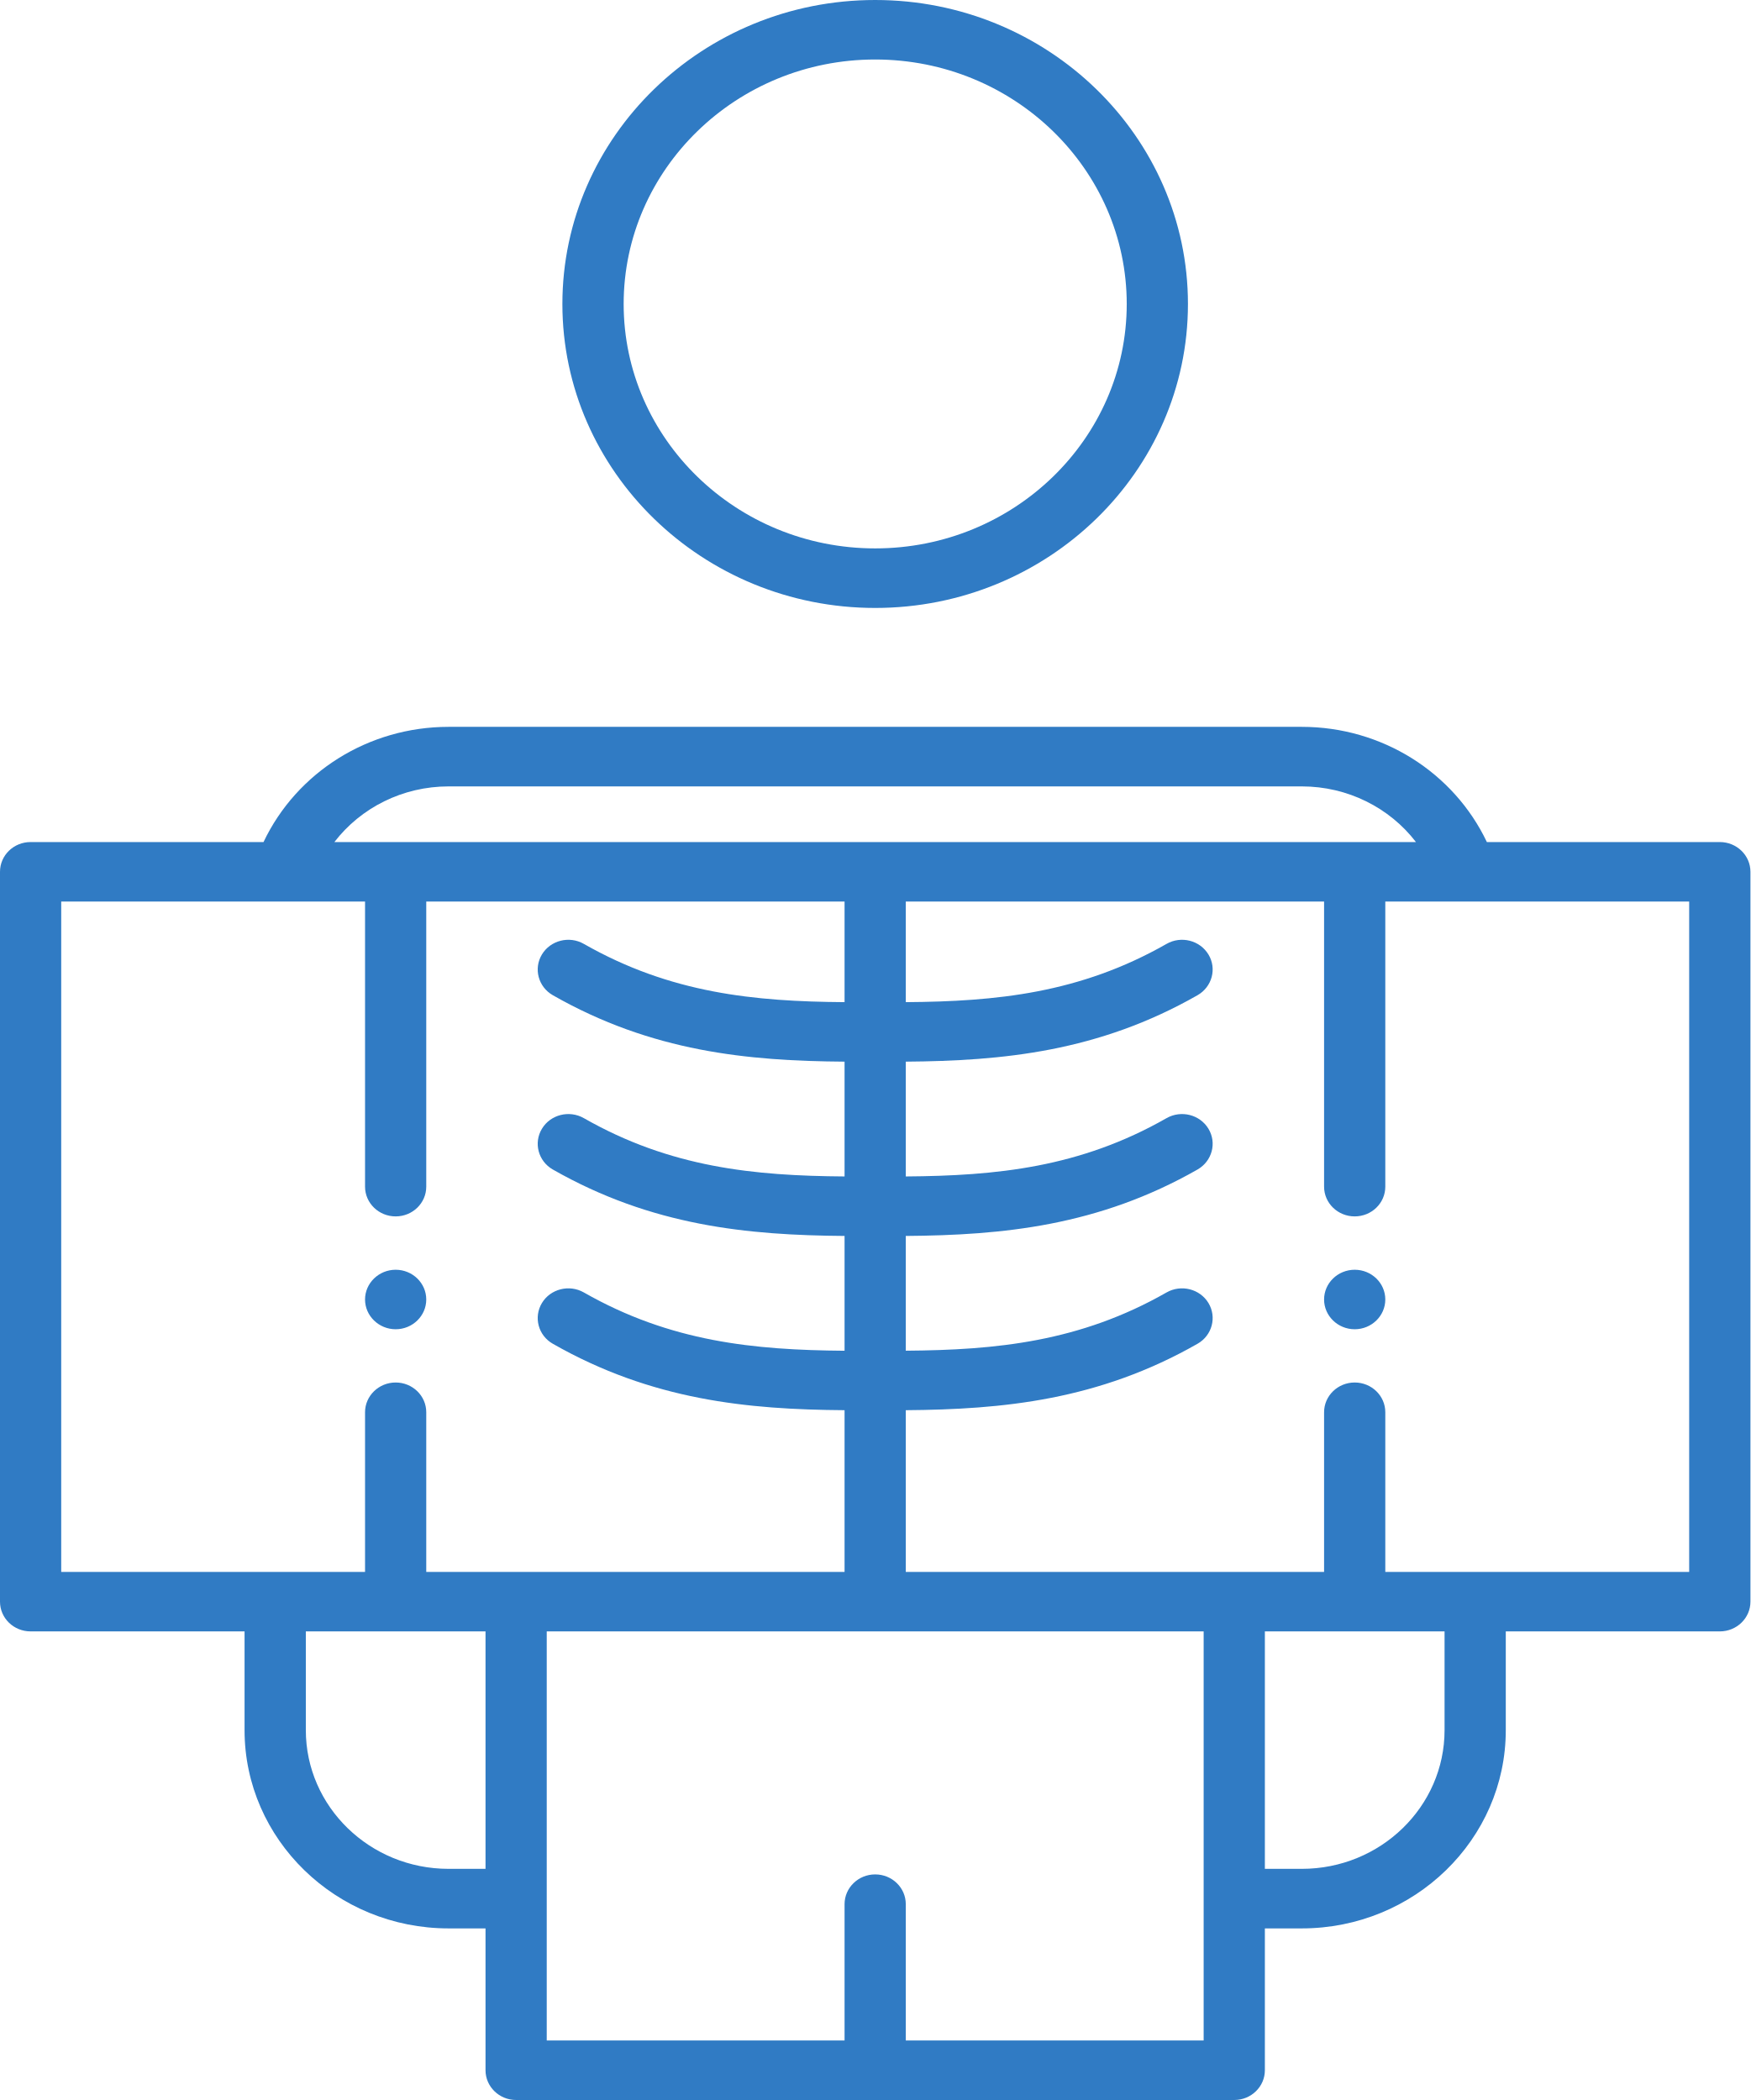
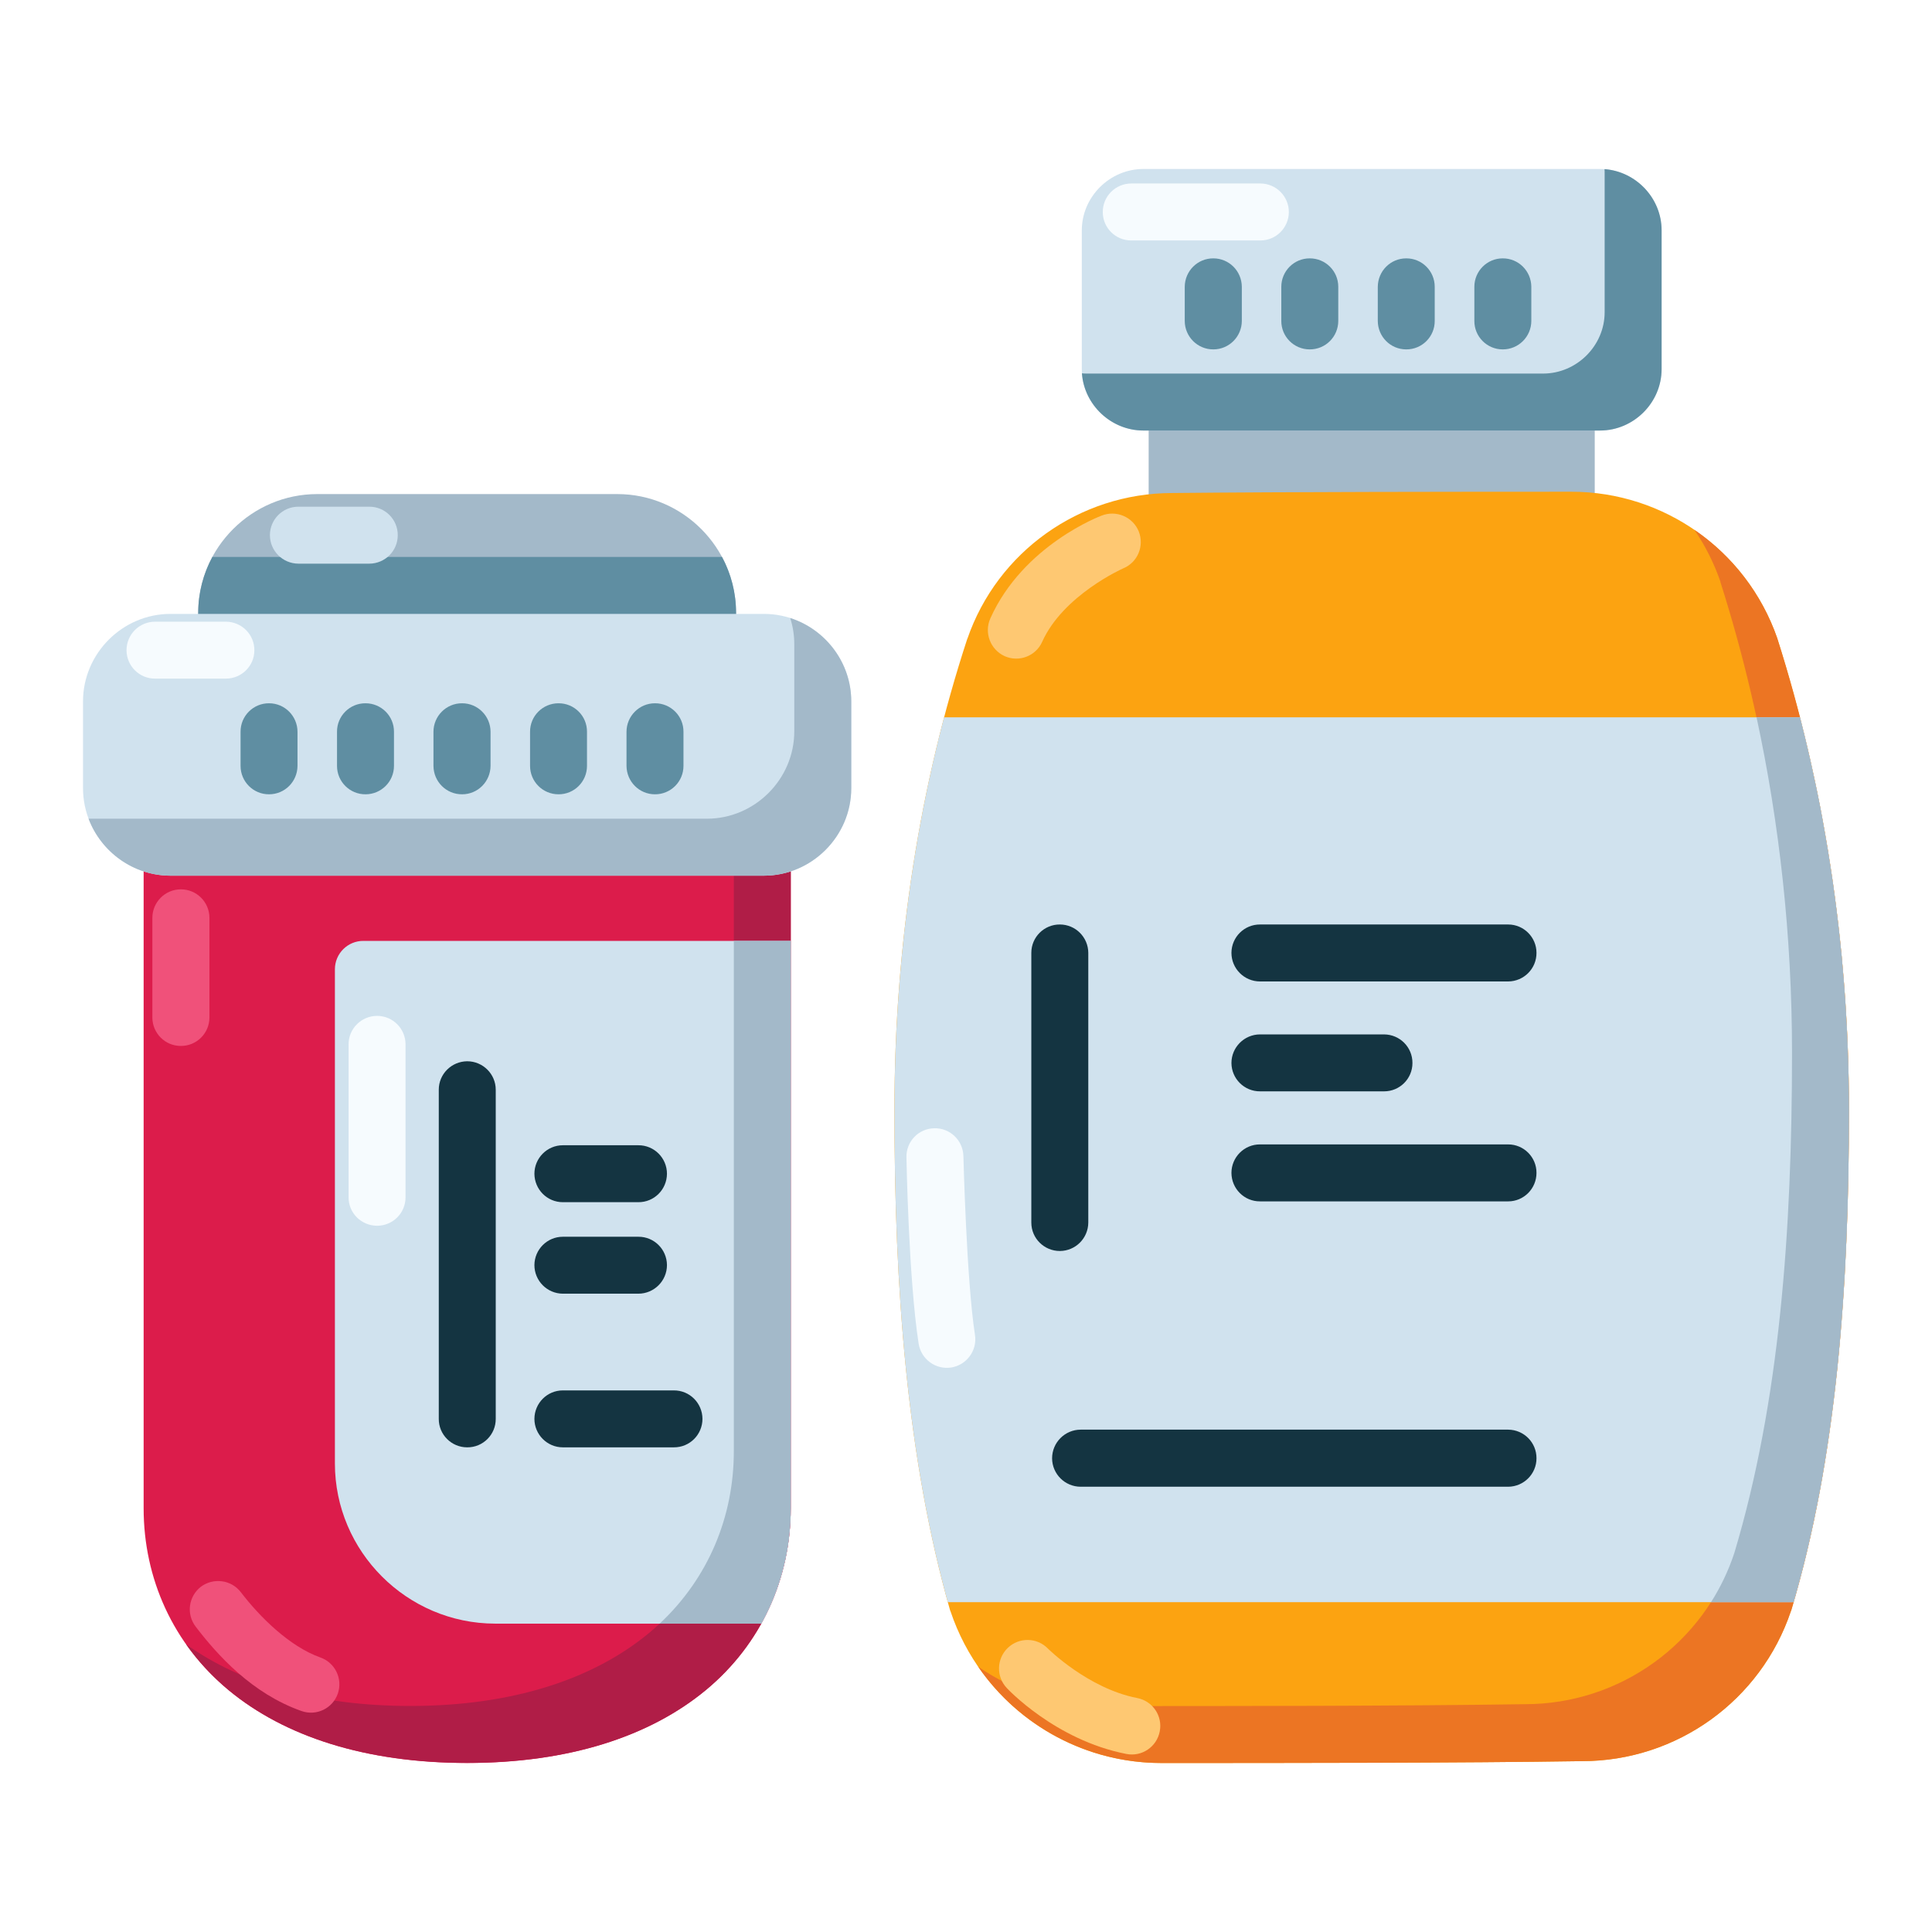
- <svg xmlns="http://www.w3.org/2000/svg" width="35" height="42" viewBox="0 0 35 42" fill="none">
-   <path fill-rule="evenodd" clip-rule="evenodd" d="M27.699 25.99C27.699 26.317 27.425 26.585 27.087 26.585C26.75 26.585 26.475 26.317 26.475 25.99C26.475 25.662 26.75 25.395 27.087 25.395C27.425 25.395 27.699 25.662 27.699 25.99ZM7.299 25.99C7.299 25.662 7.575 25.395 7.911 25.395C8.249 25.395 8.523 25.662 8.523 25.99C8.523 26.317 8.249 26.585 7.911 26.585C7.575 26.585 7.299 26.317 7.299 25.99ZM33.775 31.438V18.031H27.699V23.733C27.699 24.062 27.426 24.328 27.087 24.328C26.749 24.328 26.475 24.062 26.475 23.733V18.031H18.111V20.043C19.921 20.03 21.593 19.866 23.325 18.878C23.617 18.711 23.991 18.806 24.163 19.09C24.334 19.372 24.236 19.737 23.945 19.904C21.964 21.035 20.049 21.218 18.111 21.233V23.529C19.921 23.516 21.593 23.352 23.325 22.363C23.617 22.197 23.991 22.291 24.163 22.575C24.334 22.858 24.236 23.223 23.945 23.39C21.964 24.52 20.049 24.704 18.111 24.719V27.014C19.919 27.001 21.593 26.838 23.325 25.849C23.617 25.683 23.991 25.777 24.163 26.06C24.334 26.344 24.236 26.709 23.945 26.875C21.964 28.006 20.049 28.189 18.111 28.204V31.438H26.475V28.245C26.475 27.917 26.749 27.65 27.087 27.65C27.426 27.65 27.699 27.917 27.699 28.245V31.438H33.775V31.438ZM28.884 34.603C28.884 36.133 27.604 37.377 26.03 37.377H25.291V32.628H28.884V34.603ZM18.111 40.809V38.083C18.111 37.755 17.838 37.488 17.499 37.488C17.162 37.488 16.887 37.755 16.887 38.083V40.809H10.932V32.628H24.067V40.809H18.111ZM8.969 37.377C7.395 37.377 6.115 36.133 6.115 34.603V32.628H9.708V37.377L8.969 37.377ZM1.224 18.031V31.438H7.299V28.245C7.299 27.917 7.574 27.65 7.911 27.65C8.25 27.65 8.523 27.917 8.523 28.245V31.438H16.887V28.204C14.951 28.19 13.035 28.006 11.053 26.875C10.762 26.709 10.665 26.344 10.836 26.06C11.007 25.777 11.383 25.683 11.674 25.849C13.407 26.838 15.078 27.001 16.887 27.015V24.719C14.949 24.704 13.035 24.52 11.053 23.39C10.762 23.223 10.665 22.858 10.836 22.575C11.007 22.291 11.383 22.197 11.674 22.363C13.406 23.352 15.078 23.516 16.887 23.529V21.233C14.949 21.219 13.035 21.035 11.053 19.904C10.762 19.737 10.665 19.372 10.836 19.089C11.007 18.806 11.383 18.711 11.674 18.878C13.406 19.866 15.079 20.03 16.887 20.043V18.031H8.523V23.733C8.523 24.062 8.25 24.328 7.911 24.328C7.574 24.328 7.299 24.062 7.299 23.733V18.031H1.224V18.031ZM8.969 15.728H26.03C26.946 15.728 27.784 16.153 28.312 16.841H6.686C7.215 16.153 8.053 15.728 8.969 15.728ZM34.388 16.841H29.73C29.067 15.447 27.632 14.537 26.03 14.537H8.969C7.366 14.537 5.931 15.447 5.269 16.841H0.612C0.273 16.841 0 17.107 0 17.436V32.033C0 32.362 0.273 32.628 0.612 32.628H4.89V34.603C4.89 36.789 6.72 38.568 8.969 38.568H9.708V41.405C9.708 41.733 9.982 42 10.32 42H24.679C25.017 42 25.291 41.733 25.291 41.405V38.568H26.03C28.278 38.568 30.108 36.789 30.108 34.603V32.628H34.388C34.725 32.628 35 32.362 35 32.033V17.436C35 17.107 34.725 16.841 34.388 16.841ZM17.499 1.19C20.273 1.19 22.529 3.384 22.529 6.08C22.529 8.775 20.273 10.968 17.499 10.968C14.726 10.968 12.47 8.775 12.47 6.08C12.47 3.384 14.726 1.19 17.499 1.19ZM17.499 12.159C20.948 12.159 23.753 9.431 23.753 6.08C23.753 2.727 20.948 0 17.499 0C14.051 0 11.245 2.727 11.245 6.08C11.245 9.431 14.051 12.159 17.499 12.159Z" fill="#307BC4" />
+ <svg xmlns="http://www.w3.org/2000/svg" viewBox="0 0 128 128">
+   <g id="a" data-name="25 - Scalpel and Scissors" />
+   <g id="b" data-name="24 - Heart Beat" />
+   <g id="c" data-name="23 - Eye Dropper" />
+   <g id="d" data-name="22 - Pills Bottle">
+     <g>
+       <path d="M11.39,54.242c-1.038,0-1.874,.844-1.874,1.882v43.798c0,4.648,1.938,9,5.64,12.062,3.696,3.056,9.048,4.82,15.798,4.82s12.092-1.764,15.796-4.82c3.696-3.062,5.64-7.414,5.64-12.062V56.124c-.008-1.038-.844-1.882-1.882-1.882H11.39Z" fill="#dc1c4b" fill-rule="evenodd" />
+       <path d="M48.618,54.242v41.906c0,4.648-1.946,9-5.642,12.062-3.702,3.056-9.046,4.814-15.796,4.814-6.196,0-11.212-1.478-14.852-4.086,.782,1.108,1.726,2.132,2.828,3.046,3.696,3.056,9.048,4.812,15.798,4.812s12.092-1.756,15.796-4.812c3.696-3.054,5.64-7.414,5.64-12.062V56.124c-.008-1.038-.844-1.874-1.882-1.882h-1.89Z" fill="#b01d47" fill-rule="evenodd" />
+       <path d="M21.016,32.734c-4.328,0-7.884,3.54-7.884,7.868v1.952c0,1.04,.836,1.892,1.884,1.892h31.874c1.04,0,1.884-.852,1.876-1.892v-1.952c0-4.328-3.54-7.868-7.868-7.868H21.016Z" fill="#a3b9c9" fill-rule="evenodd" />
+       <path d="M14.07,36.898c-.594,1.11-.938,2.368-.938,3.704v1.952c0,1.04,.836,1.892,1.884,1.9h31.866c1.048-.008,1.892-.86,1.884-1.9v-1.952c0-1.336-.336-2.594-.93-3.704H14.07Z" fill="#5f8ea2" fill-rule="evenodd" />
+       <path d="M11.296,40.672c-3.178,0-5.796,2.618-5.796,5.796v5.75c0,3.18,2.618,5.798,5.796,5.798H50.61c3.18,0,5.788-2.618,5.788-5.798v-5.75c0-3.178-2.608-5.796-5.788-5.796H11.296Z" fill="#d0e2ee" fill-rule="evenodd" />
+       <path d="M37,46.594c-1.046,0-1.89,.852-1.882,1.89v2.258c0,1.04,.842,1.882,1.882,1.882,1.04,.008,1.89-.834,1.89-1.882v-2.258c.008-1.046-.844-1.898-1.89-1.89Z" fill="#5f8ea2" fill-rule="evenodd" />
+       <path d="M43.39,46.594c-1.038,0-1.882,.852-1.882,1.89v2.258c.008,1.04,.844,1.882,1.882,1.882,1.04,.008,1.892-.834,1.892-1.882v-2.258c.008-1.046-.844-1.898-1.892-1.89Z" fill="#5f8ea2" fill-rule="evenodd" />
+       <path d="M24.218,46.594c-1.046-.008-1.898,.844-1.89,1.89v2.258c0,1.048,.852,1.89,1.89,1.882,1.04,0,1.884-.842,1.884-1.882v-2.258c.008-1.038-.836-1.89-1.884-1.89Z" fill="#5f8ea2" fill-rule="evenodd" />
+       <path d="M30.618,46.594c-1.048-.008-1.9,.844-1.9,1.89v2.258c.008,1.048,.852,1.89,1.9,1.882,1.038,0,1.874-.842,1.882-1.882v-2.258c0-1.038-.844-1.89-1.882-1.89Z" fill="#5f8ea2" fill-rule="evenodd" />
+       <path d="M17.828,46.594c-1.046-.008-1.898,.844-1.89,1.89v2.258c0,1.048,.852,1.89,1.89,1.882,1.04,0,1.876-.842,1.882-1.882v-2.258c0-1.038-.842-1.89-1.882-1.89Z" fill="#5f8ea2" fill-rule="evenodd" />
+       <path d="M24.086,62.336c-1.046-.008-1.898,.836-1.898,1.882v32.736c0,5.836,4.772,10.608,10.616,10.616h17.634c1.288-2.32,1.952-4.93,1.952-7.648V62.336H24.086Z" fill="#d0e2ee" fill-rule="evenodd" />
+       <path d="M37.29,75.876c-1.04,0-1.884,.85-1.884,1.89,.008,1.038,.844,1.882,1.884,1.882h5c1.046,.008,1.89-.836,1.898-1.882,0-1.048-.852-1.898-1.898-1.89h-5Z" fill="#143441" fill-rule="evenodd" />
+       <path d="M37.29,81.938c-1.04,0-1.876,.844-1.884,1.874,0,1.048,.844,1.892,1.884,1.898h5c1.046,0,1.898-.85,1.898-1.898-.008-1.038-.852-1.882-1.898-1.874h-5Z" fill="#143441" fill-rule="evenodd" />
+       <path d="M37.29,92.118c-1.04,0-1.876,.842-1.884,1.882,0,1.04,.844,1.89,1.884,1.89h7.35c1.056,.008,1.9-.844,1.9-1.89-.008-1.046-.852-1.89-1.9-1.882h-7.35Z" fill="#143441" fill-rule="evenodd" />
+       <path d="M30.954,70.312c-1.04,.008-1.884,.844-1.884,1.884v21.804c-.008,1.04,.836,1.89,1.884,1.89,1.046,.008,1.898-.844,1.89-1.89v-21.804c0-1.04-.852-1.884-1.89-1.884Z" fill="#143441" fill-rule="evenodd" />
+       <path d="M52.352,40.946c.18,.554,.272,1.14,.272,1.75v5.75c0,3.178-2.616,5.796-5.796,5.796H5.868c.828,2.196,2.96,3.774,5.428,3.774H50.602c3.18,0,5.796-2.618,5.796-5.798v-5.75c0-2.57-1.702-4.772-4.046-5.522Z" fill="#a3b9c9" fill-rule="evenodd" />
+       <path d="M48.618,62.336v33.812c0,4.336-1.688,8.406-4.914,11.422h6.734c.156-.288,.312-.586,.452-.882,.282-.594,.524-1.212,.728-1.844,.1-.312,.194-.634,.272-.954,.086-.304,.156-.616,.212-.93,.008-.014,.008-.022,.008-.038,.008-.008,.008-.016,.008-.032,.054-.312,.108-.632,.148-.952,.03-.306,.062-.61,.086-.914,0-.056,.008-.102,.008-.156,.016-.314,.03-.626,.03-.946V62.336h-3.772Z" fill="#a3b9c9" fill-rule="evenodd" />
+       <path d="M11.976,58.922c-1.038,0-1.882,.852-1.882,1.89v6.61c.008,1.032,.844,1.874,1.882,1.874,1.048,.008,1.892-.836,1.9-1.874v-6.61c0-1.046-.852-1.898-1.9-1.89Z" fill="#f0517a" />
+       <path d="M10.282,41.188c-1.056,0-1.9,.844-1.9,1.898,.008,1.038,.852,1.882,1.9,1.874h4.686c1.04,0,1.884-.842,1.884-1.874,.008-1.046-.836-1.89-1.884-1.898h-4.686Z" fill="#f6fbfe" />
+       <path d="M19.766,33.57c-1.048,0-1.884,.852-1.884,1.89,.008,1.04,.844,1.876,1.884,1.884h4.71c1.032-.008,1.876-.844,1.876-1.884,.008-1.038-.836-1.89-1.876-1.89h-4.71Z" fill="#d0e2ee" />
+       <path d="M24.992,67.304c-1.054,0-1.906,.852-1.898,1.9v10.108c-.008,1.056,.844,1.898,1.898,1.898,1.04-.006,1.884-.85,1.876-1.898v-10.108c.008-1.048-.836-1.892-1.876-1.9Z" fill="#f6fbfe" />
+       <path d="M14.71,104.766c-.5-.07-1,.062-1.398,.358-.828,.642-.984,1.822-.344,2.65,1.438,1.882,3.736,4.436,7.008,5.586,.984,.35,2.064-.172,2.406-1.156,.336-.978-.178-2.048-1.156-2.392-2.07-.734-4.054-2.734-5.266-4.32-.304-.398-.756-.664-1.25-.726Z" fill="#f0517a" />
+       <path d="M77.992,24.75c-1.046,0-1.898,.844-1.89,1.898v7.898c0,1.04,.852,1.884,1.89,1.876h25.79c1.03,0,1.874-.844,1.874-1.876v-7.898c.008-1.046-.836-1.89-1.874-1.898h-25.79Z" fill="#a3b9c9" fill-rule="evenodd" />
+       <path d="M104.11,32.578c-7.642,0-18.814,.008-26.478,.086-6.1,.016-11.546,3.882-13.538,9.648-.008,.016-.016,.024-.016,.032-3.094,9.452-4.82,20.032-4.82,31.188,0,11.85,.828,23.108,3.688,33.156,.008,.022,.022,.046,.03,.07,2.008,5.992,7.634,10.046,13.962,10.046,8,0,19.844,0,27.882-.124,6.266,0,11.844-4.008,13.836-9.946l.024-.07c3-10.032,3.82-21.282,3.82-33.132,0-11.156-1.726-21.72-4.734-31.188-.008-.016-.008-.04-.016-.054-2.016-5.806-7.492-9.712-13.64-9.712Z" fill="#fca311" fill-rule="evenodd" />
+       <path d="M112.258,35.102c.71,1.038,1.288,2.18,1.718,3.414,.008,.016,.008,.03,.008,.054,3.016,9.462,4.742,20.032,4.742,31.188,0,11.844-.82,23.102-3.82,33.124l-.024,.072c-1.992,5.944-7.57,9.952-13.836,9.952-8.038,.126-19.882,.126-27.882,.126-3.062,0-5.954-.954-8.36-2.61,2.704,3.922,7.204,6.382,12.134,6.382,8,0,19.844,0,27.882-.124,6.266,0,11.844-4.008,13.836-9.954,.008-.022,.016-.046,.032-.07,2.992-10.024,3.812-21.274,3.812-33.124,0-11.156-1.726-21.72-4.734-31.188-.008-.024-.008-.04-.016-.054-1.04-2.994-3-5.486-5.492-7.188Z" fill="#ec7523" fill-rule="evenodd" />
+       <path d="M62.546,47.524c-2.124,8.078-3.288,16.852-3.288,26.008,0,11.64,.796,22.702,3.538,32.616h56.032c2.876-9.898,3.672-20.968,3.672-32.616,0-9.164-1.164-17.922-3.242-26.008H62.546Z" fill="#d0e2ee" fill-rule="evenodd" />
+       <path d="M75.75,11.196c-2.226,0-4.078,1.844-4.078,4.07v9.194c0,2.22,1.852,4.064,4.078,4.064h30.258c2.226,0,4.078-1.844,4.078-4.064V15.266c0-2.226-1.852-4.07-4.078-4.07h-30.258Z" fill="#d0e2ee" fill-rule="evenodd" />
+       <path d="M83.484,61.25c-1.046-.008-1.89,.836-1.898,1.874,0,1.056,.852,1.9,1.898,1.9h16.438c1.038-.008,1.882-.852,1.874-1.9,0-1.03-.842-1.874-1.874-1.874h-16.438Z" fill="#143441" fill-rule="evenodd" />
+       <path d="M83.484,75.82c-1.046-.008-1.898,.844-1.898,1.89,.008,1.048,.852,1.892,1.898,1.884h16.438c1.032,0,1.874-.844,1.874-1.884,.008-1.038-.836-1.89-1.874-1.89h-16.438Z" fill="#143441" fill-rule="evenodd" />
+       <path d="M71.602,94.718c-1.048,0-1.898,.852-1.898,1.9,.006,1.038,.85,1.882,1.898,1.882h28.32c1.032-.008,1.874-.844,1.874-1.882,.008-1.048-.836-1.892-1.874-1.9h-28.32Z" fill="#143441" fill-rule="evenodd" />
+       <path d="M83.484,68.532c-1.046,0-1.898,.85-1.898,1.898,.008,1.038,.852,1.882,1.898,1.874h8.22c1.03,0,1.874-.836,1.874-1.874,.008-1.048-.836-1.89-1.874-1.898h-8.22Z" fill="#143441" fill-rule="evenodd" />
+       <path d="M70.218,61.25c-1.038-.008-1.89,.836-1.89,1.874v17.876c0,1.046,.852,1.882,1.89,1.882,1.04-.006,1.876-.842,1.884-1.882v-17.876c-.008-1.03-.844-1.874-1.884-1.874Z" fill="#143441" fill-rule="evenodd" />
+       <path d="M99.554,17.118c-1.03,0-1.874,.842-1.874,1.882v2.258c-.008,1.038,.836,1.89,1.874,1.89,1.048,.008,1.9-.844,1.9-1.89v-2.258c-.008-1.046-.852-1.89-1.9-1.882Z" fill="#5f8ea2" fill-rule="evenodd" />
+       <path d="M86.766,17.118c-1.032,0-1.876,.842-1.876,1.882v2.258c-.008,1.038,.836,1.89,1.876,1.89,1.054,.008,1.898-.844,1.898-1.89v-2.258c0-1.046-.852-1.89-1.898-1.882Z" fill="#5f8ea2" fill-rule="evenodd" />
+       <path d="M93.164,17.118c-1.04,0-1.874,.842-1.882,1.882v2.258c0,1.038,.836,1.89,1.882,1.89,1.046,.008,1.898-.844,1.89-1.89v-2.258c0-1.046-.85-1.89-1.89-1.882Z" fill="#5f8ea2" fill-rule="evenodd" />
+       <path d="M80.39,17.118c-1.046-.008-1.89,.836-1.898,1.882v2.258c0,1.046,.852,1.898,1.898,1.89,1.04,0,1.884-.852,1.884-1.89v-2.258c-.008-1.04-.844-1.882-1.884-1.882Z" fill="#5f8ea2" fill-rule="evenodd" />
+       <path d="M106.304,11.21c.008,.094,.008,.18,.008,.282v9.196c0,2.218-1.852,4.062-4.078,4.062h-30.258c-.1,0-.194-.008-.296-.016,.148,2.102,1.944,3.79,4.07,3.79h30.258c2.226,0,4.078-1.844,4.078-4.07V15.258c0-2.126-1.688-3.898-3.782-4.054v.006Z" fill="#5f8ea2" fill-rule="evenodd" />
+       <path d="M116.376,47.524c1.514,7.016,2.35,14.476,2.35,22.234,0,11.844-.82,23.102-3.82,33.124l-.024,.072c-.382,1.14-.898,2.21-1.522,3.194h5.468c.18-.624,.352-1.242,.516-1.874,.164-.626,.32-1.258,.468-1.892,.142-.624,.282-1.258,.414-1.89,0-.008,.008-.024,.008-.032,.008-.03,.016-.07,.016-.1,.132-.61,.25-1.228,.368-1.844,.234-1.312,.444-2.634,.632-3.97,.188-1.304,.344-2.632,.484-3.968,0-.032,.008-.054,.008-.086,.008-.054,.008-.11,.016-.164,.132-1.296,.242-2.61,.336-3.93v-.038c.008-.032,.008-.064,.008-.094,.094-1.36,.172-2.726,.226-4.118,.062-1.414,.102-2.844,.132-4.272,.024-1.438,.04-2.884,.04-4.336v-.008c0-1.064-.024-2.126-.054-3.172,0-.15-.008-.298-.016-.446-.032-1.016-.078-2.032-.14-3.038-.008-.142-.016-.29-.024-.43-.062-.922-.142-1.836-.22-2.742-.014-.126-.014-.25-.03-.376,0-.024-.008-.046-.008-.07-.094-.938-.196-1.876-.312-2.804l-.072-.564c-.116-.936-.248-1.858-.398-2.78-.038-.228-.07-.454-.108-.68-.134-.79-.266-1.57-.408-2.344-.038-.172-.062-.336-.092-.508-.172-.89-.36-1.766-.556-2.64-.046-.22-.094-.438-.14-.648-.196-.844-.39-1.68-.602-2.508-.008-.016-.016-.04-.016-.064-.014-.062-.038-.124-.054-.194h-2.874Z" fill="#a3b9c9" fill-rule="evenodd" />
+       <path d="M72.976,34.164s-5.18,1.922-7.366,6.812c-.422,.954,.008,2.07,.96,2.5,.946,.414,2.054-.008,2.476-.952,1.392-3.102,5.352-4.86,5.352-4.86,.97-.39,1.43-1.484,1.048-2.454-.392-.968-1.5-1.436-2.47-1.046Z" fill="#fec872" />
+       <path d="M74.954,12.156c-1.048,0-1.9,.852-1.892,1.898,0,1.04,.852,1.884,1.892,1.876h8.554c1.038,0,1.874-.844,1.882-1.876,0-1.046-.836-1.89-1.882-1.898h-8.554Z" fill="#f6fbfe" />
+       <path d="M61.906,74.75c-1.046,.016-1.874,.874-1.852,1.922,0,0,.142,8.054,.806,12.336,.156,1.038,1.124,1.75,2.156,1.594,1.03-.164,1.742-1.134,1.578-2.164-.562-3.618-.766-11.852-.766-11.852-.032-1.04-.89-1.86-1.922-1.836Z" fill="#f6fbfe" />
+       <path d="M66.766,109.18c-.75,.726-.774,1.914-.056,2.664,0,0,3.18,3.438,7.914,4.36,1.024,.202,2.016-.47,2.212-1.494,.204-1.022-.468-2.014-1.492-2.21-3.258-.632-5.914-3.274-5.914-3.274-.726-.75-1.914-.766-2.664-.046Z" fill="#fec872" />
+     </g>
+   </g>
+   <g id="e" data-name="21 - Bone Crack" />
+   <g id="f" data-name="20 - Intestines" />
+   <g id="g" data-name="19 - Microscope" />
+   <g id="h" data-name="18 - Nose" />
+   <g id="i" data-name="17 - Doctor Coat" />
+   <g id="j" data-name="16 - Ear" />
+   <g id="k" data-name="15 - Heart" />
+   <g id="l" data-name="14 - Kidneys" />
+   <g id="m" data-name="13 - Emergency Call" />
+   <g id="n" data-name="12 - X-Ray" />
+   <g id="o" data-name="11 - Lungs" />
+   <g id="p" data-name="10 - Dental Care" />
+   <g id="q" data-name="9 - Syringe" />
+   <g id="r" data-name="8 - Blood Bag" />
+   <g id="s" data-name="7 - Hospital Bed" />
+   <g id="t" data-name="6 - Thermometer" />
+   <g id="u" data-name="5 - Ambulance" />
+   <g id="v" data-name="4 - Pills" />
+   <g id="w" data-name="3 - Stethoscope" />
+   <g id="x" data-name="2 - Hospital Building" />
+   <g id="y" data-name="1 - First Aid Kit" />
</svg>
